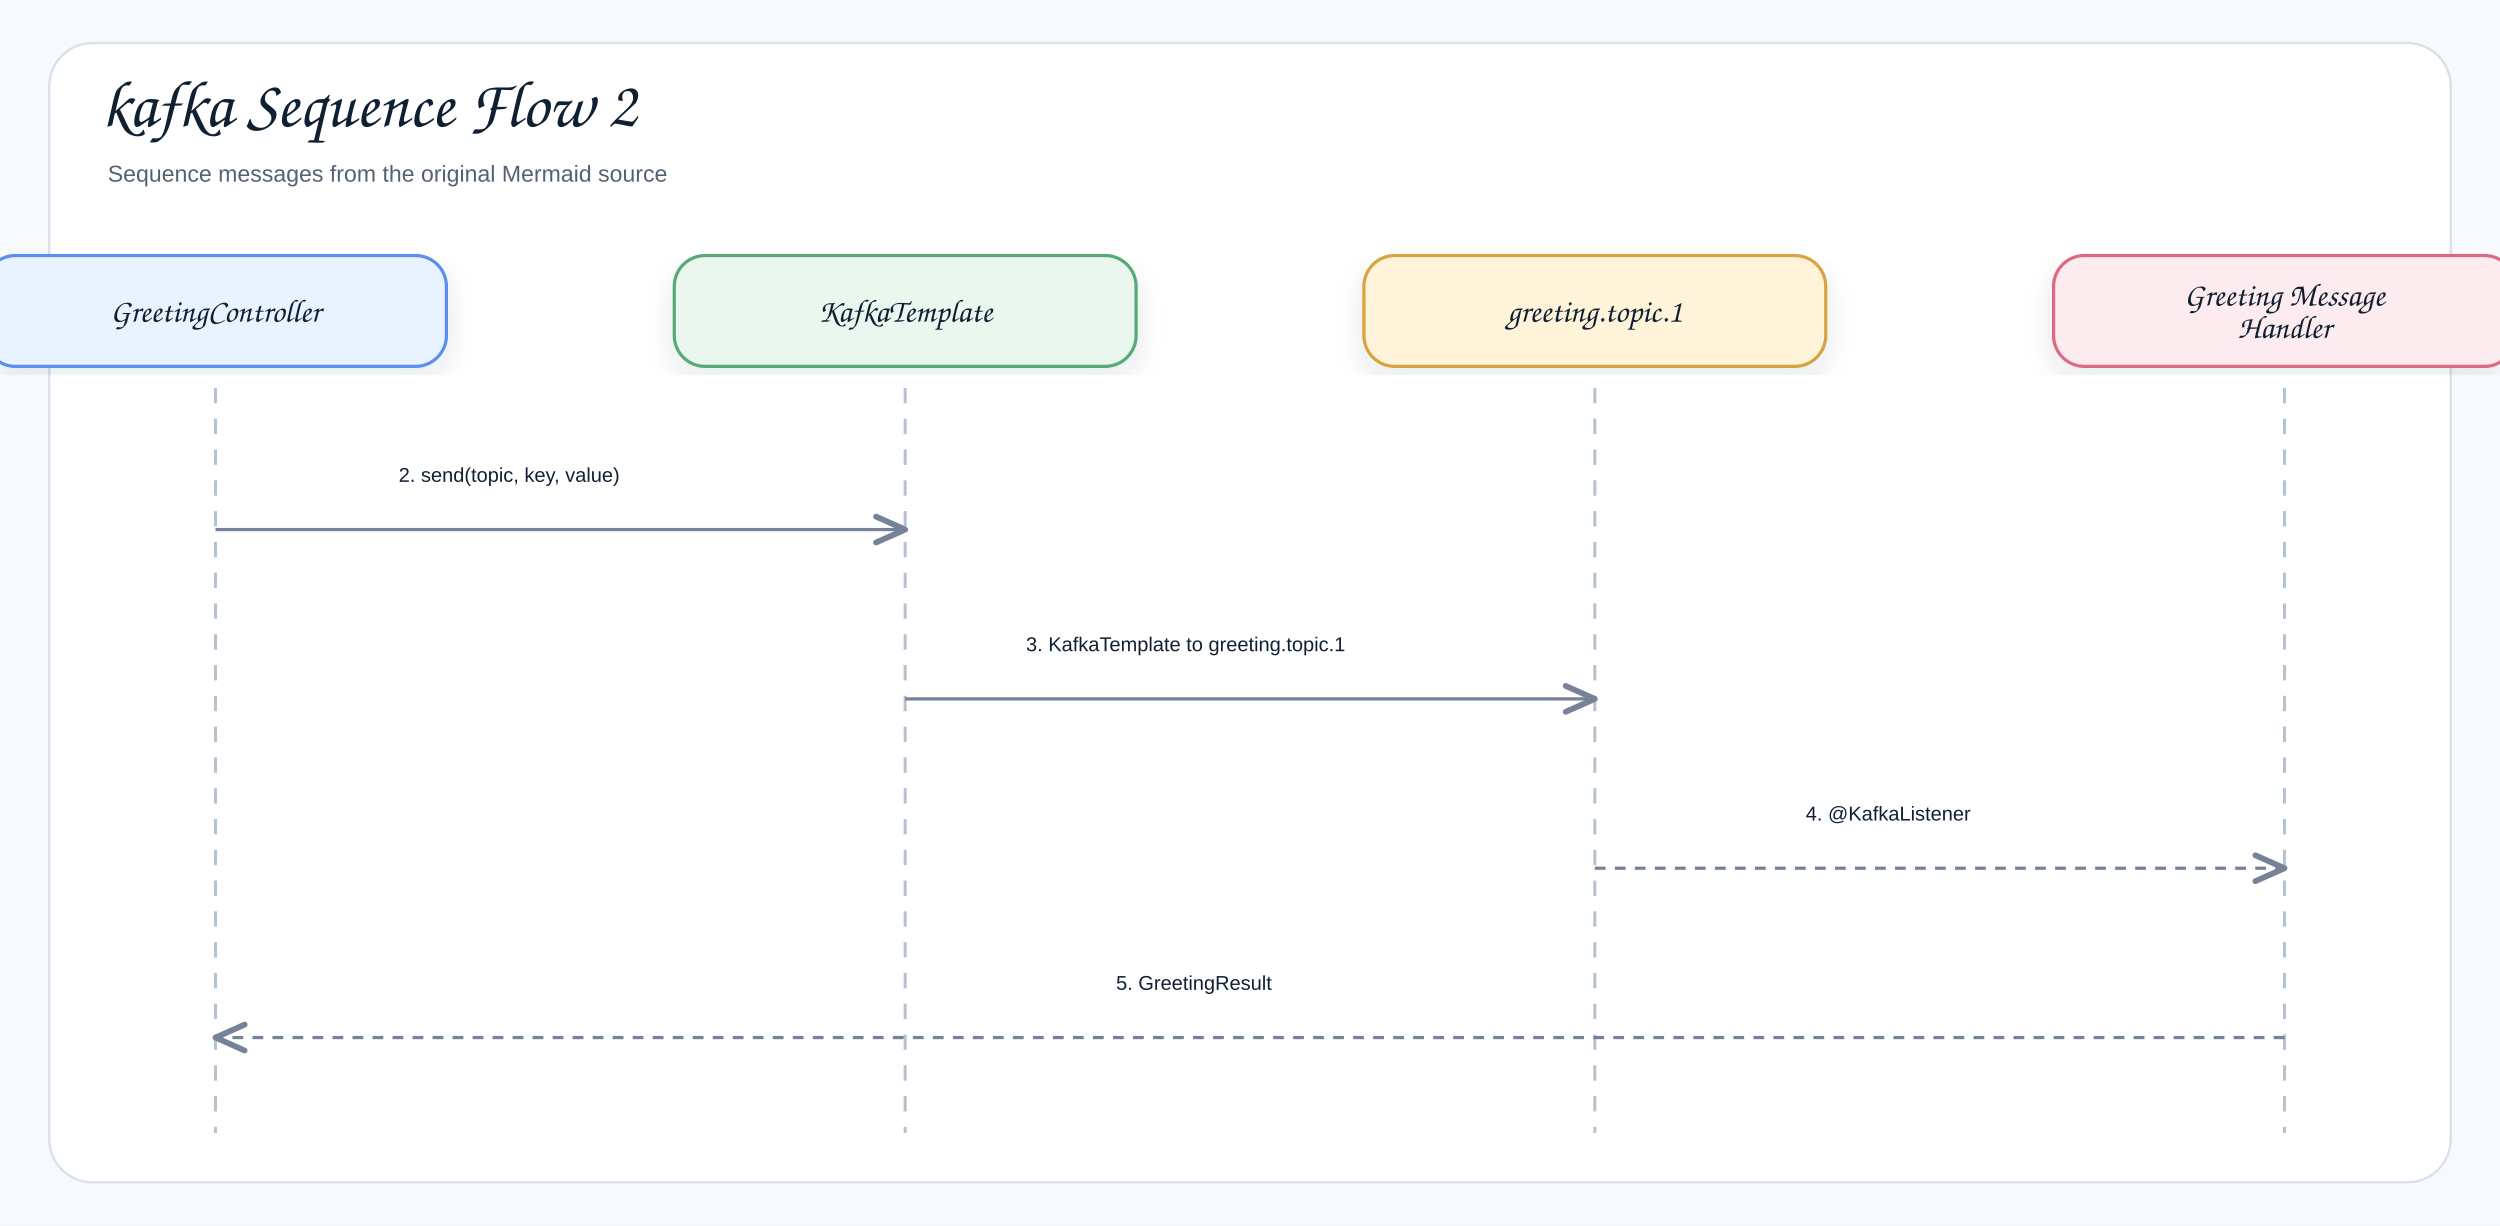
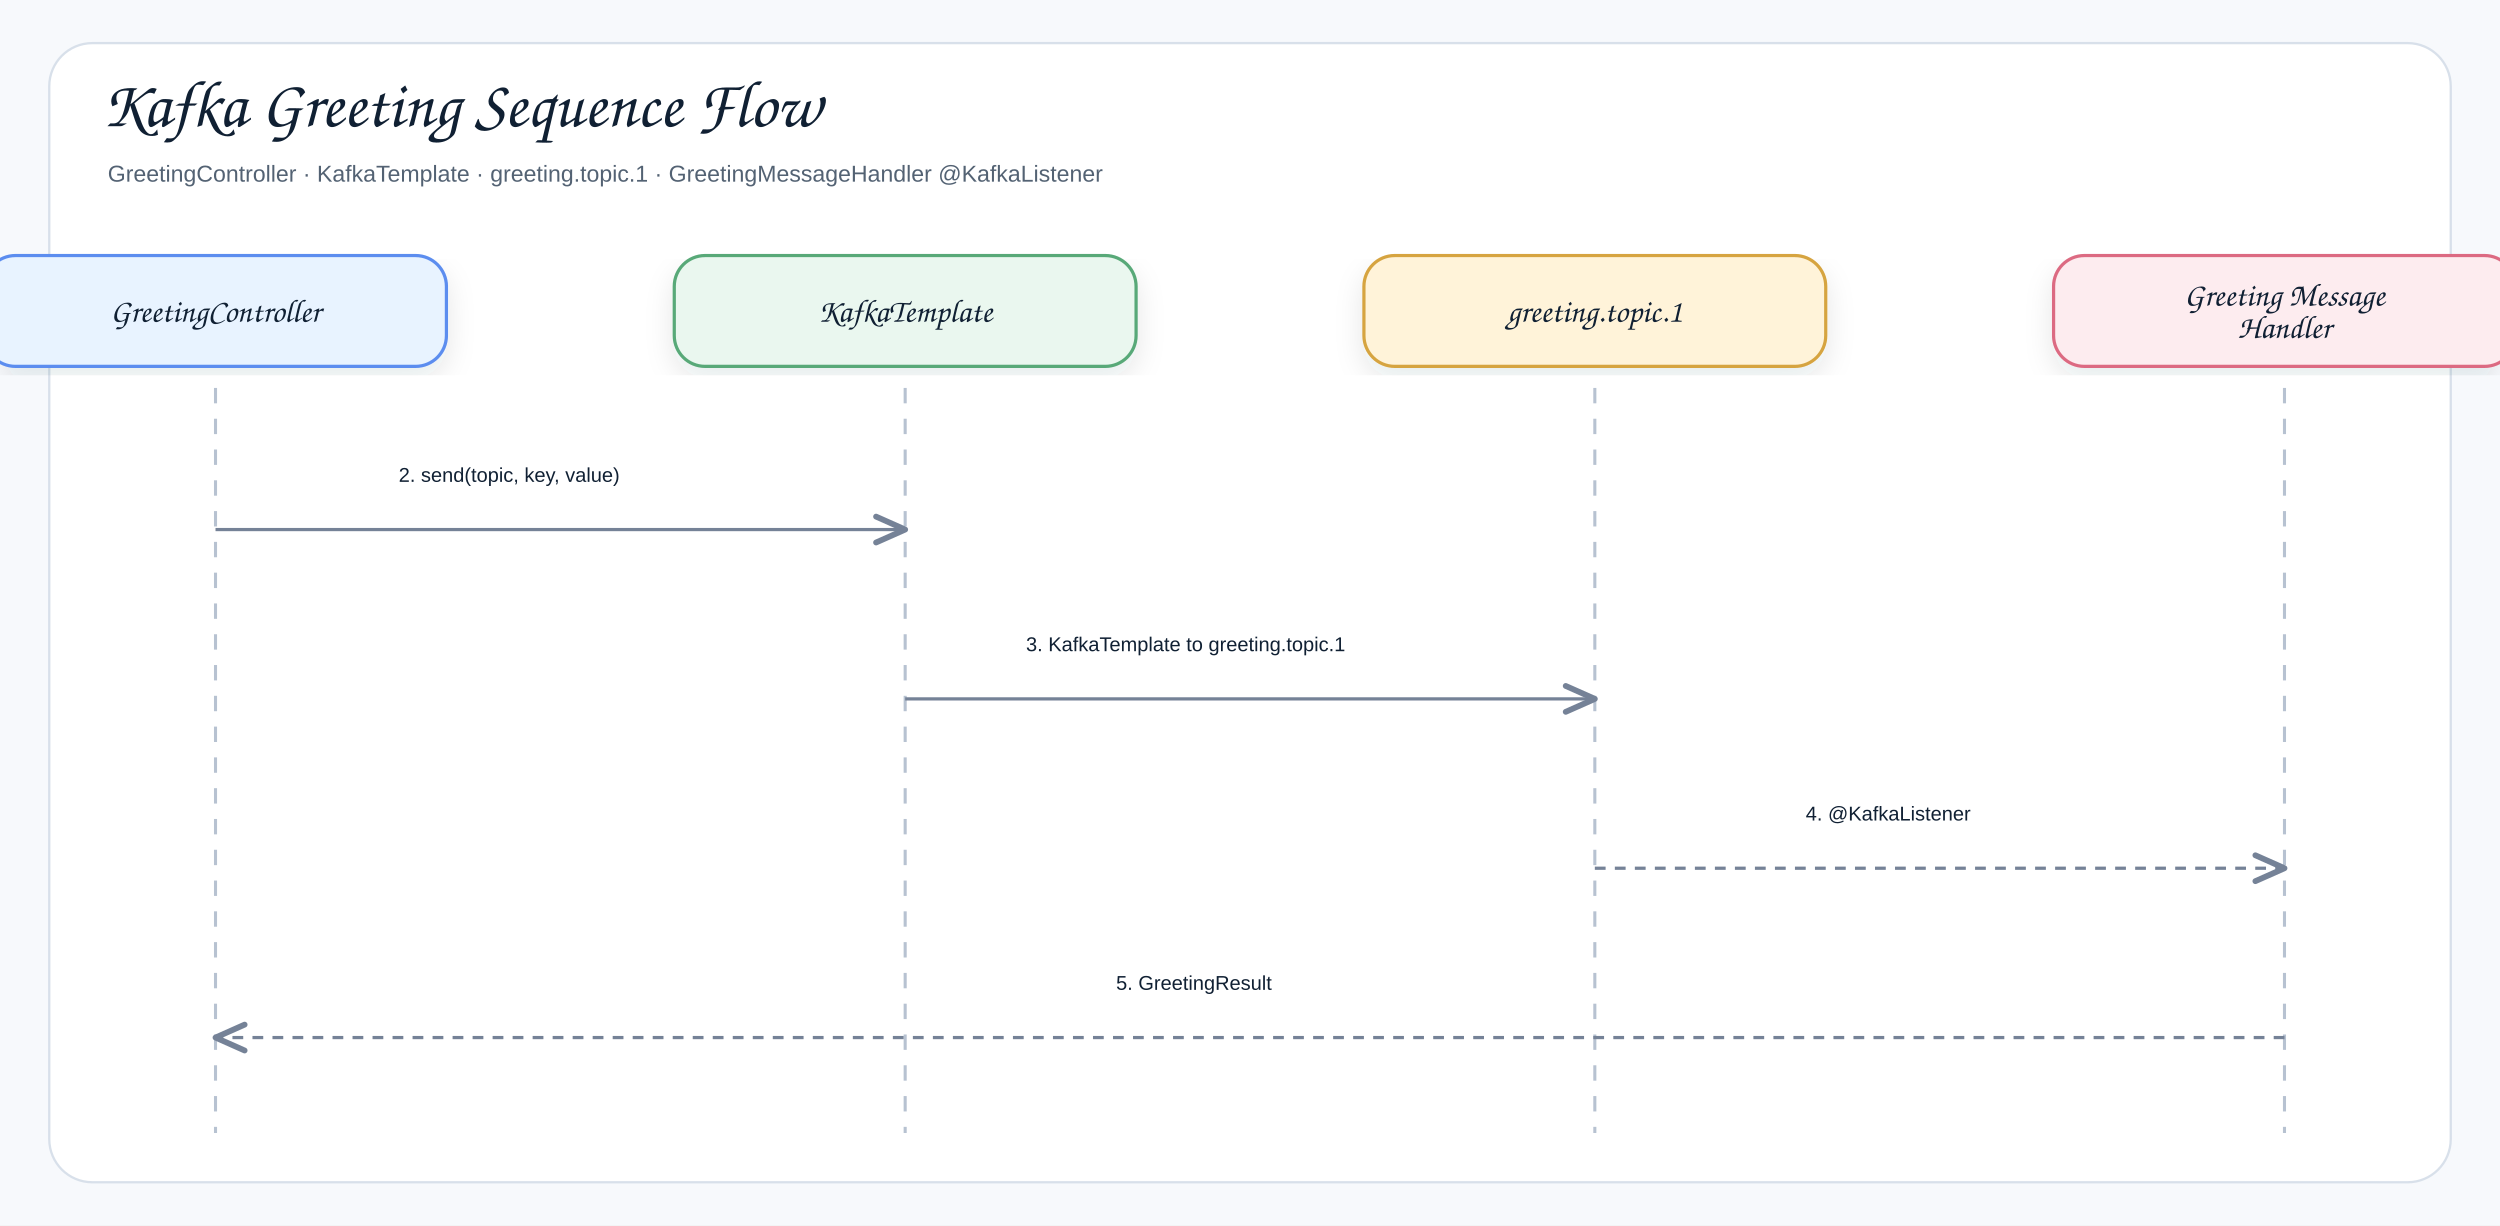
- <svg xmlns="http://www.w3.org/2000/svg" width="1624" height="796" viewBox="0 0 1624 796" role="img" aria-label="kafka Sequence Flow 2">
+ <svg xmlns="http://www.w3.org/2000/svg" width="1624" height="796" viewBox="0 0 1624 796" role="img" aria-label="Kafka Greeting Sequence Flow">
  <defs>
    <filter id="shadow" x="-8%" y="-8%" width="116%" height="116%">
      <feDropShadow dx="0" dy="8" stdDeviation="9" flood-color="#1f2937" flood-opacity="0.10" />
    </filter>
    <marker id="openArrow" markerWidth="12" markerHeight="10" refX="10" refY="5" orient="auto" markerUnits="strokeWidth">
      <path d="M 1 1 L 10 5 L 1 9" fill="none" stroke="#758297" stroke-width="1.8" stroke-linecap="round" stroke-linejoin="round" />
    </marker>
    <marker id="inherit" markerWidth="14" markerHeight="12" refX="12" refY="6" orient="auto" markerUnits="strokeWidth">
      <path d="M 0 1 L 12 6 L 0 11 Z" fill="#ffffff" stroke="#758297" stroke-width="1.8" />
    </marker>
    <style>
    .canvas{fill:#f7f9fc}.frame{fill:#fff;stroke:#d8e0ea;stroke-width:1.5}
    .title{font-family:"Architects Daughter","Comic Sans MS","Comic Sans",cursive;font-size:43px;font-weight:400;fill:#102033}
    .subtitle{font-family:"Comic Sans MS","Comic Sans","Comic Neue",Arial,sans-serif;font-size:15px;font-weight:400;fill:#536273}
    .label{font-family:"Architects Daughter","Comic Sans MS","Comic Sans",cursive;font-size:25px;font-weight:400;fill:#102033}
    .smallLabel{font-family:"Architects Daughter","Comic Sans MS","Comic Sans",cursive;font-size:21px;font-weight:400;fill:#102033}
    .mono{font-family:"Comic Sans MS","Comic Sans","Comic Neue",Arial,sans-serif;font-size:12px;font-weight:400;fill:#102033}
    .small{font-family:"Comic Sans MS","Comic Sans","Comic Neue",Arial,sans-serif;font-size:12px;font-weight:400;fill:#536273}
    .strong{font-family:"Comic Sans MS","Comic Sans","Comic Neue",Arial,sans-serif;font-size:13px;font-weight:400;fill:#102033}
    .card{stroke-width:2.1;filter:url(#shadow)}.compartment{stroke-width:1.5;fill:none}
    .line{stroke:#758297;stroke-width:2.1;fill:none;marker-end:url(#openArrow)}
    .plainLine{stroke:#758297;stroke-width:2.1;fill:none}
    .dashed{stroke:#758297;stroke-width:2.1;stroke-dasharray:7 6;fill:none;marker-end:url(#openArrow)}
    .inheritLine{stroke:#758297;stroke-width:2.2;fill:none;marker-end:url(#inherit)}
    .implLine{stroke:#758297;stroke-width:2.2;stroke-dasharray:8 7;fill:none;marker-end:url(#inherit)}
  </style>
  </defs>
  <rect class="canvas" width="1624" height="796" />
  <rect class="frame" x="32" y="28" width="1560" height="740" rx="28" />
-   <text class="title" x="66" y="82">kafka Sequence Flow 2</text>
-   <text class="subtitle" x="70" y="118">Sequence messages from the original Mermaid source</text>
+   <text class="title" x="66" y="82">Kafka Greeting Sequence Flow</text>
+   <text class="subtitle" x="70" y="118">GreetingController · KafkaTemplate · greeting.topic.1 · GreetingMessageHandler @KafkaListener</text>
  <rect class="card" x="-10" y="166" width="300" height="72" rx="20" fill="#E8F3FF" stroke="#5B8DEF" />
  <text class="smallLabel" x="140" y="209" text-anchor="middle">GreetingController</text>
  <line class="lifeline" x1="140" y1="252" x2="140" y2="736" stroke="#b7c2d1" stroke-width="2" stroke-dasharray="10 10" />
  <rect class="card" x="438" y="166" width="300" height="72" rx="20" fill="#EAF7EF" stroke="#58A978" />
  <text class="smallLabel" x="588" y="209" text-anchor="middle">KafkaTemplate</text>
  <line class="lifeline" x1="588" y1="252" x2="588" y2="736" stroke="#b7c2d1" stroke-width="2" stroke-dasharray="10 10" />
  <rect class="card" x="886" y="166" width="300" height="72" rx="20" fill="#FFF3D9" stroke="#D6A441" />
  <text class="smallLabel" x="1036" y="209" text-anchor="middle">greeting.topic.1</text>
  <line class="lifeline" x1="1036" y1="252" x2="1036" y2="736" stroke="#b7c2d1" stroke-width="2" stroke-dasharray="10 10" />
  <rect class="card" x="1334" y="166" width="300" height="72" rx="20" fill="#FDECEF" stroke="#DC6B82" />
  <text class="smallLabel" x="1484" y="198.5" text-anchor="middle">Greeting Message</text>
  <text class="smallLabel" x="1484" y="219.5" text-anchor="middle">Handler</text>
  <line class="lifeline" x1="1484" y1="252" x2="1484" y2="736" stroke="#b7c2d1" stroke-width="2" stroke-dasharray="10 10" />
  <rect x="241" y="286" width="246" height="40" rx="12" fill="#ffffff" opacity="0.97" />
  <text class="strong" x="259" y="313" text-anchor="start">2. send(topic, key, value)</text>
  <path class="line" d="M140 344 L588 344" />
  <rect x="648.5" y="396" width="327" height="40" rx="12" fill="#ffffff" opacity="0.97" />
  <text class="strong" x="666.5" y="423" text-anchor="start">3. KafkaTemplate to greeting.topic.1</text>
  <path class="line" d="M588 454 L1036 454" />
  <rect x="1155" y="506" width="210" height="40" rx="12" fill="#ffffff" opacity="0.97" />
  <text class="strong" x="1173" y="533" text-anchor="start">4. @KafkaListener</text>
  <path class="dashed" d="M1036 564 L1484 564" />
  <rect x="707" y="616" width="210" height="40" rx="12" fill="#ffffff" opacity="0.97" />
  <text class="strong" x="725" y="643" text-anchor="start">5. GreetingResult</text>
  <path class="dashed" d="M1484 674 L140 674" />
</svg>
